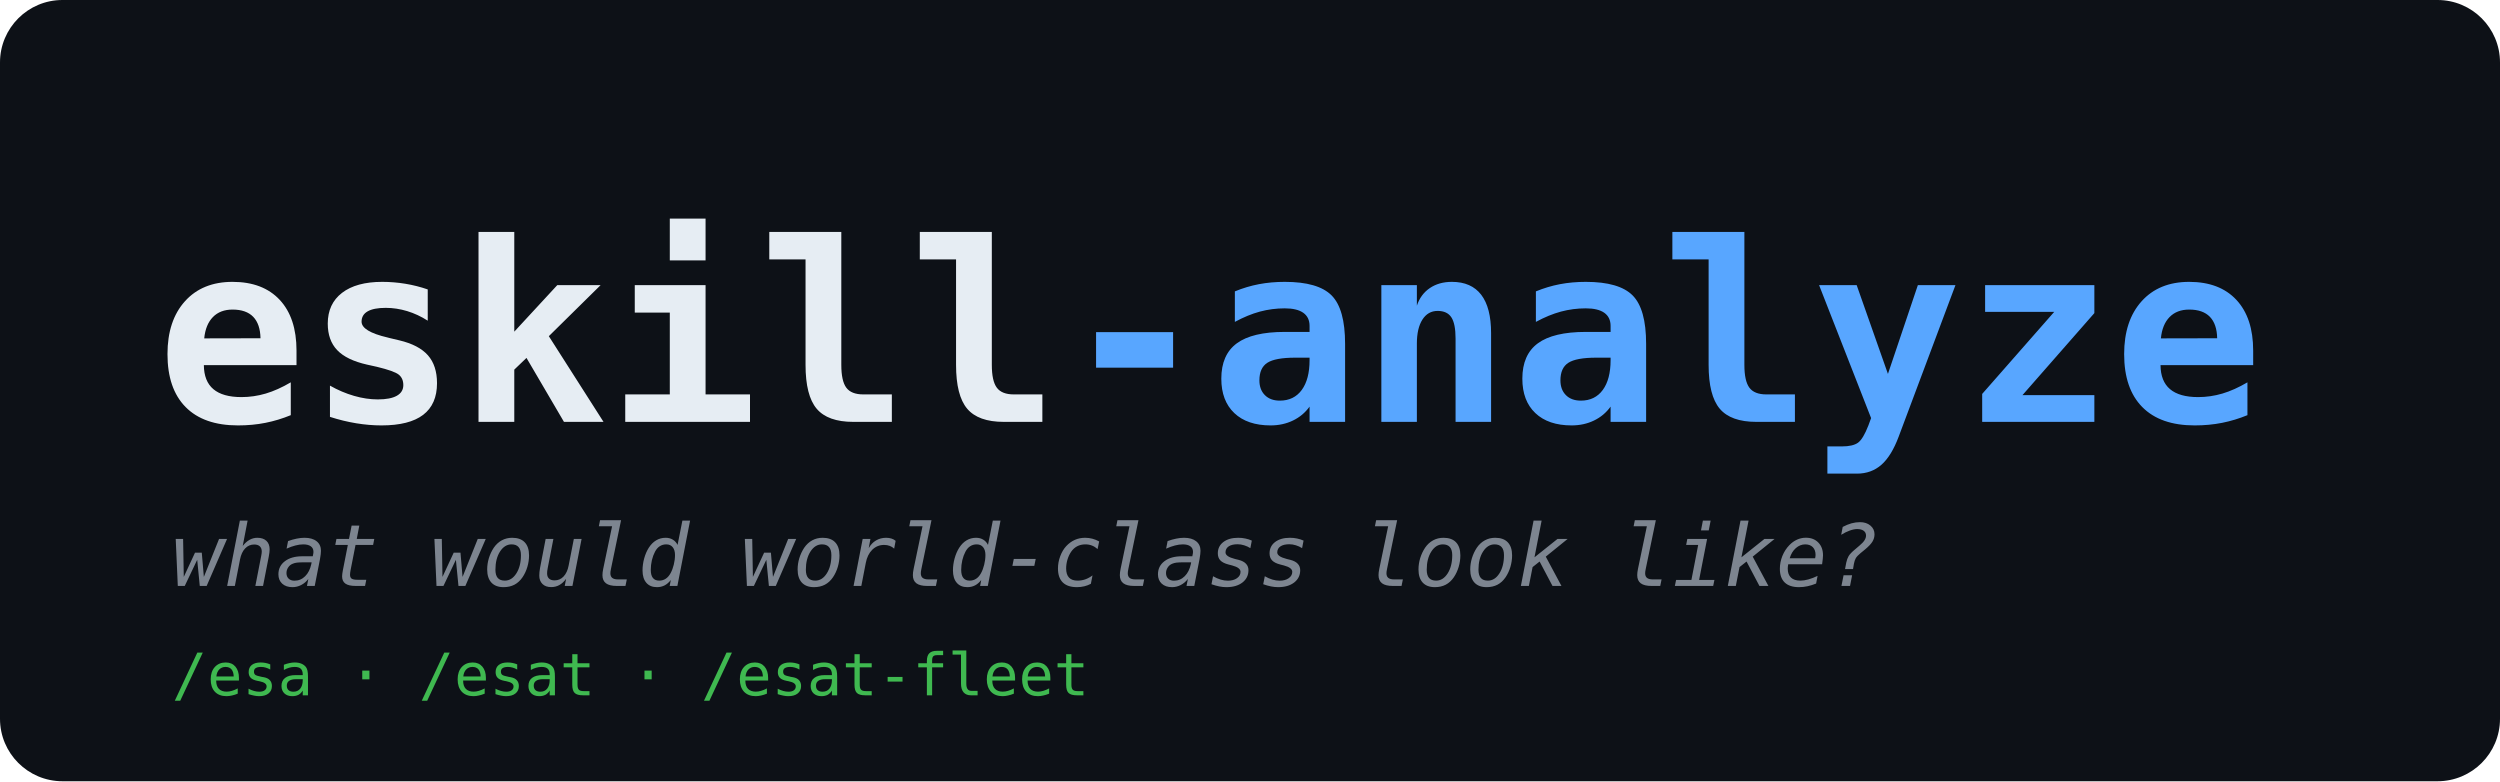
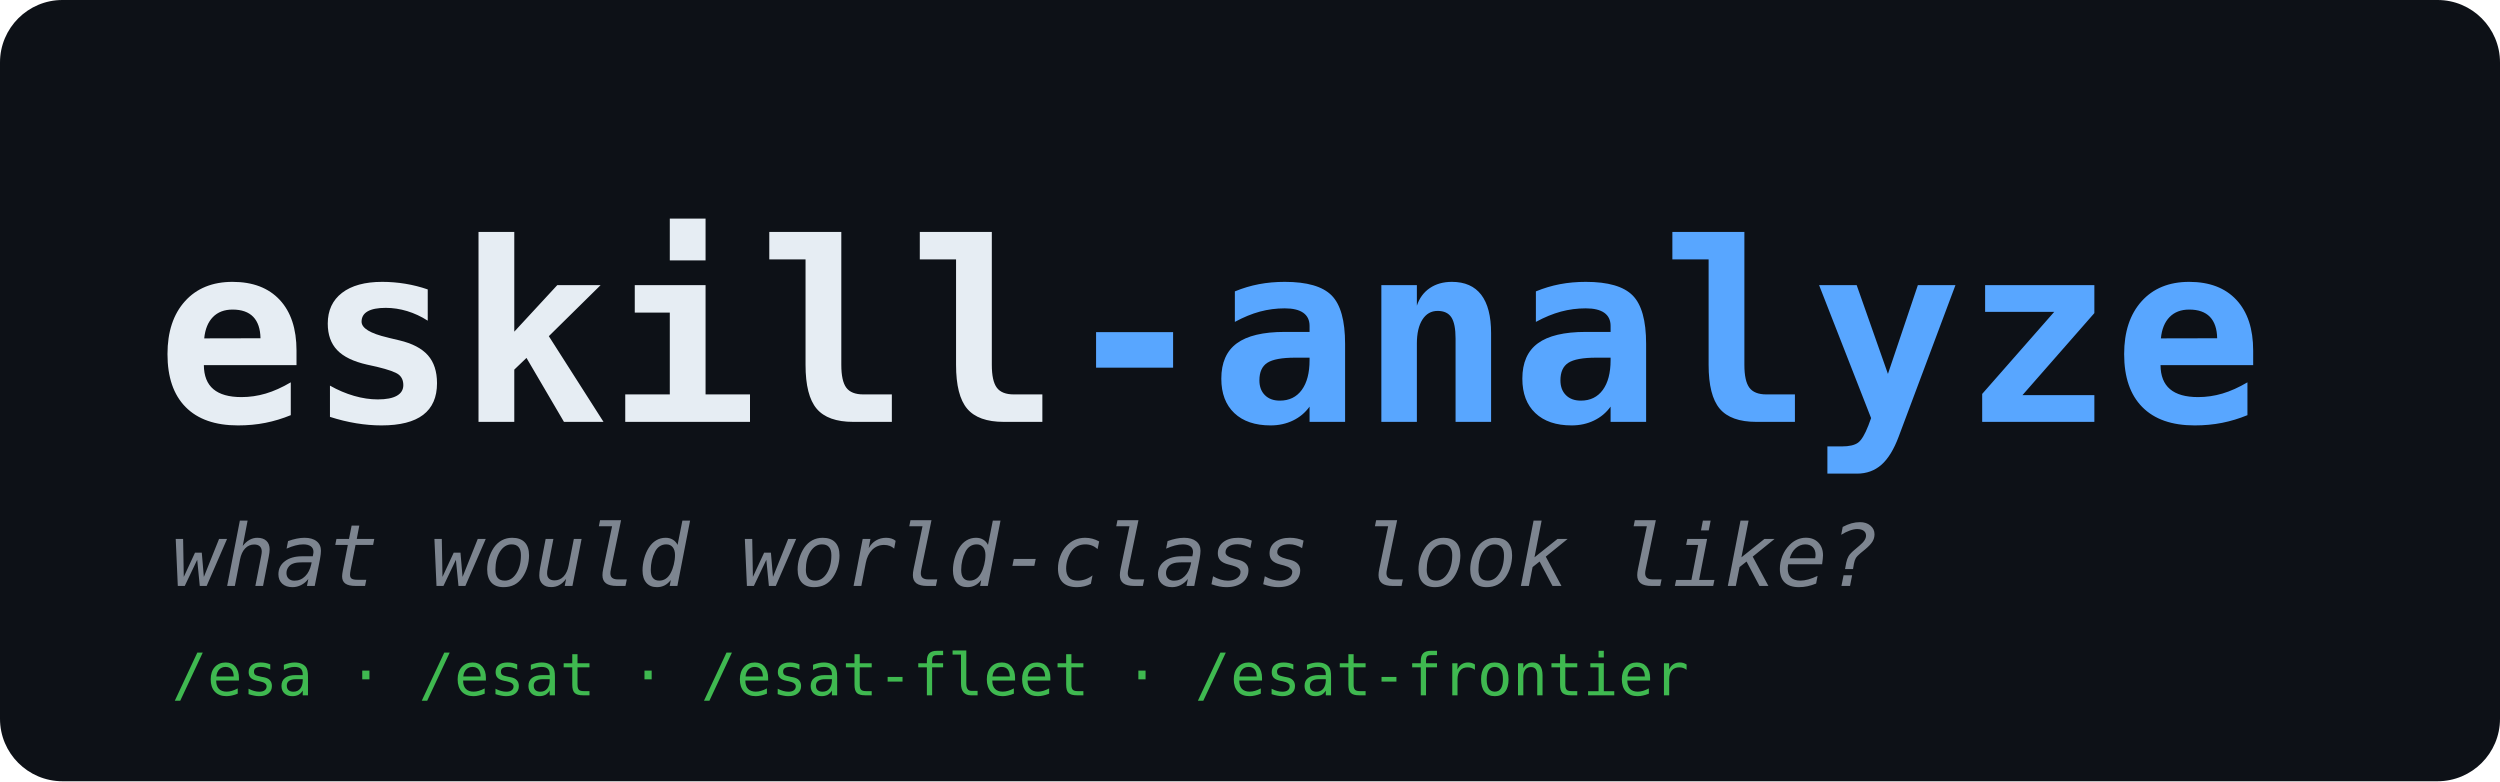
<svg xmlns="http://www.w3.org/2000/svg" width="640" height="200" viewBox="0 0 640 200" role="img" aria-label="eskill-analyze — what would world-class look like?">
  <rect width="640" height="200" rx="16" fill="#0d1117" />
  <g font-family="ui-monospace, SFMono-Regular, Menlo, Consolas, monospace">
    <text x="40" y="108" font-size="64" font-weight="700" fill="#e6edf3">eskill<tspan fill="#58a6ff">-analyze</tspan>
    </text>
    <text x="44" y="150" font-size="22" fill="#7d8590" font-style="italic">what would world-class look like?</text>
-     <text x="44" y="178" font-size="15" fill="#3fb950">/esa · /esat · /esat-fleet</text>
+     <text x="44" y="178" font-size="15" fill="#3fb950">/esa · /esat · /esat-fleet · /esat-frontier</text>
  </g>
</svg>
